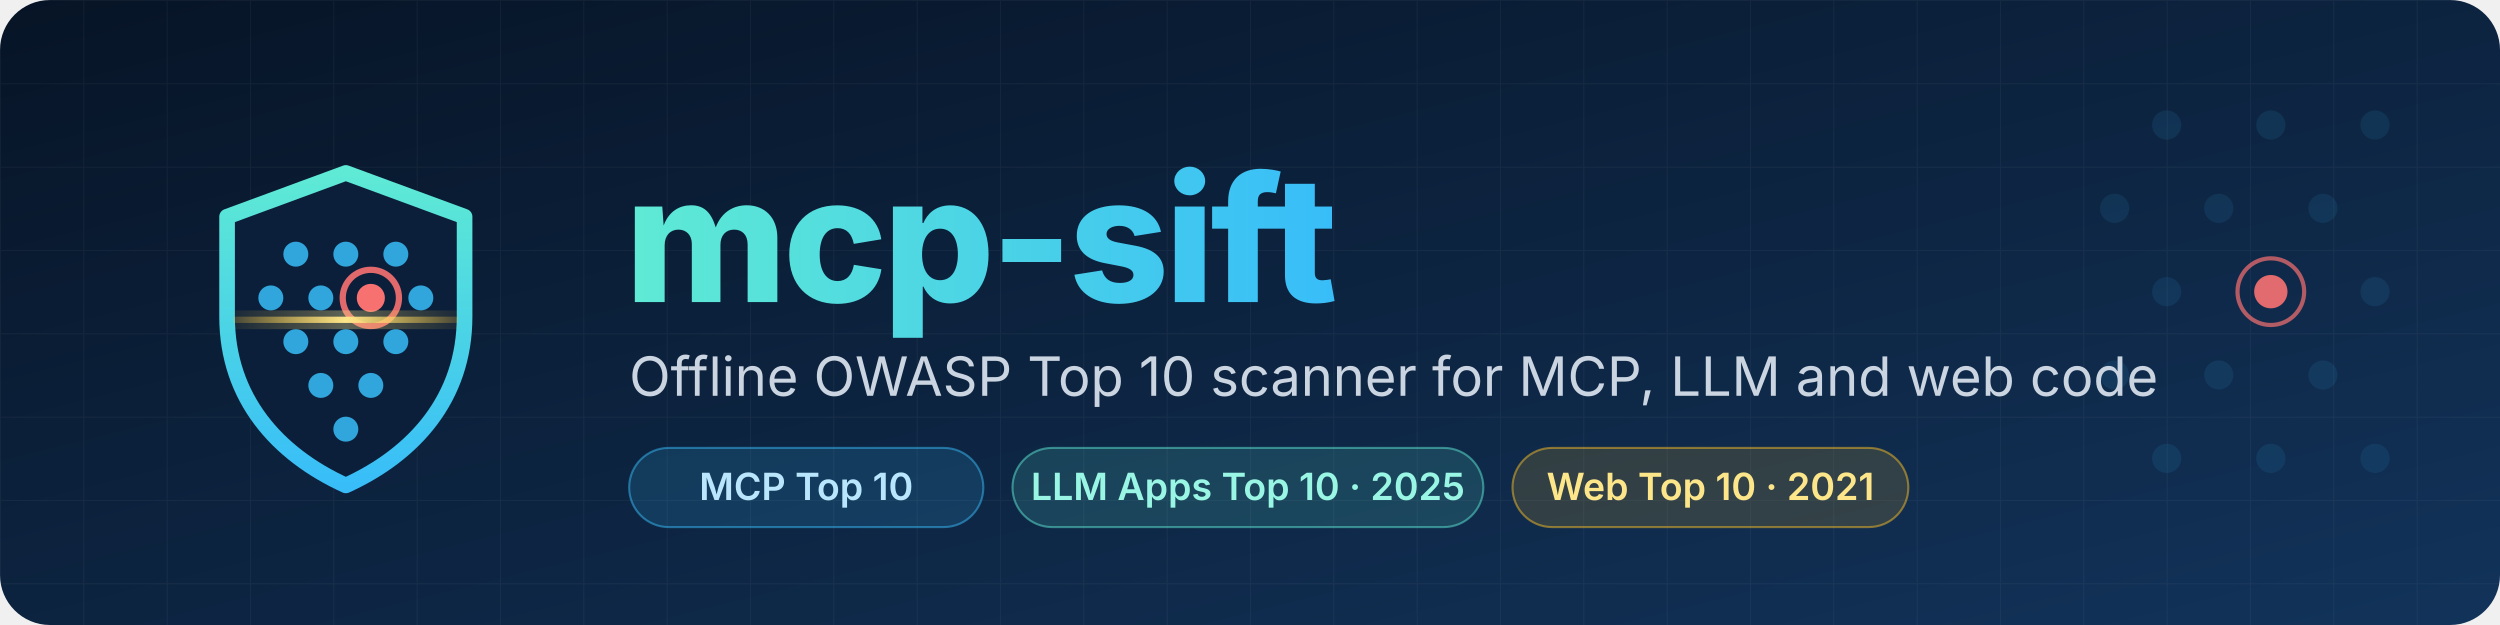
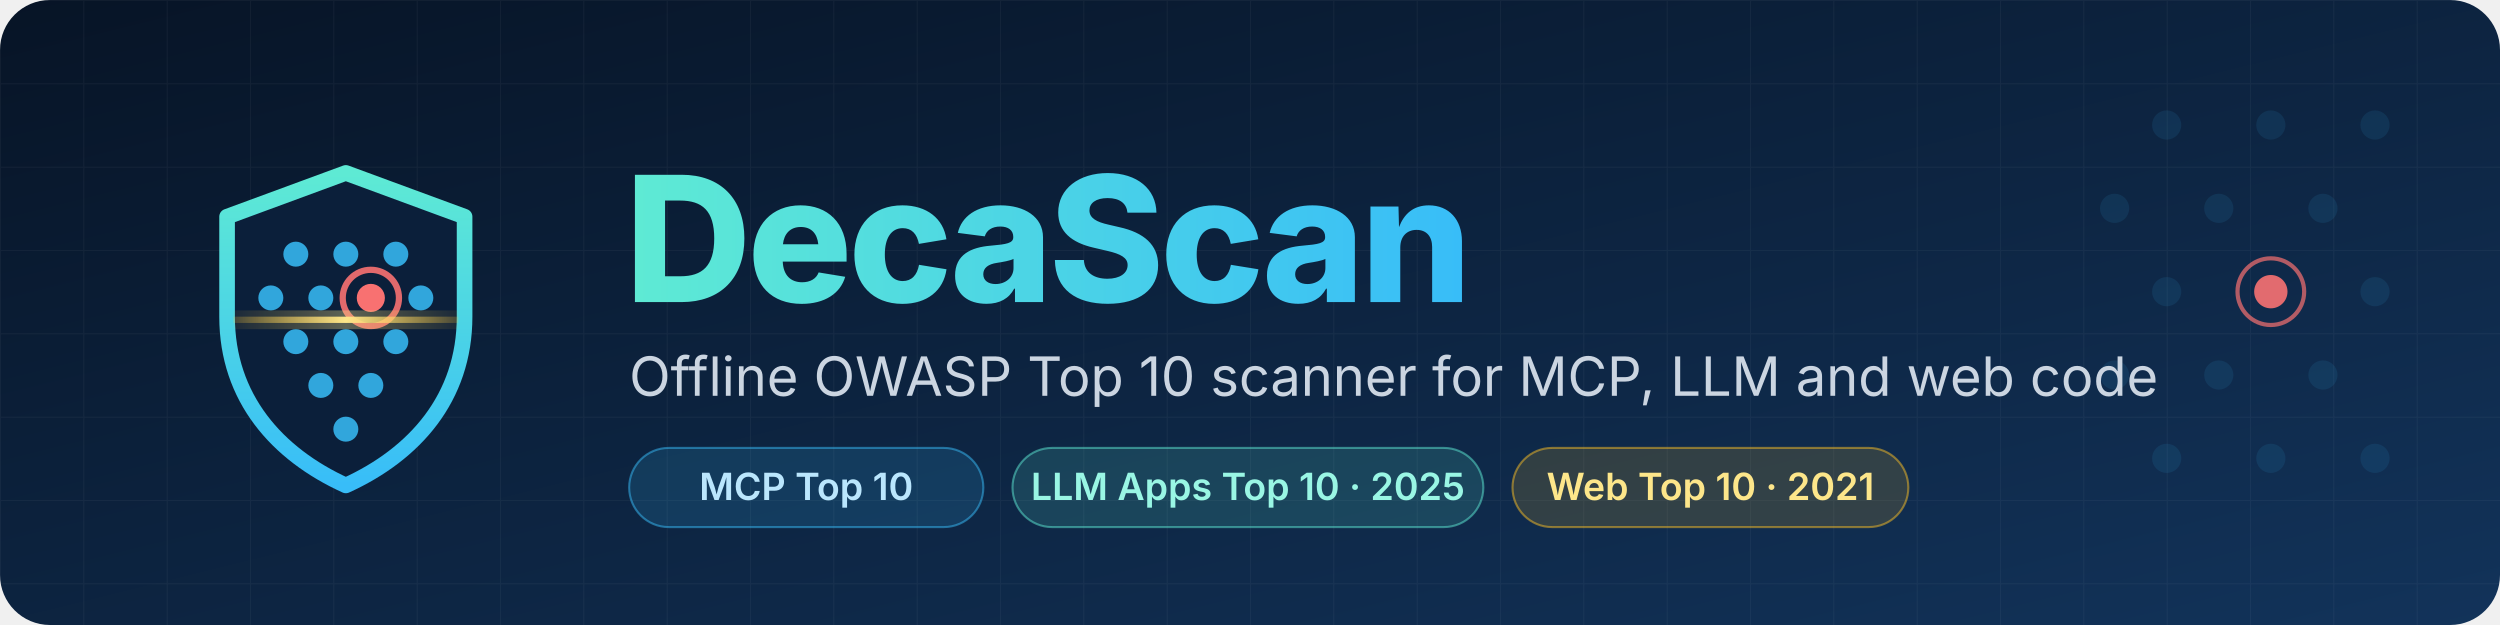
<svg xmlns="http://www.w3.org/2000/svg" viewBox="0 0 1200 300" width="1200" height="300" role="img" aria-labelledby="bt bd">
  <defs>
    <linearGradient id="bg" x1="0" y1="0" x2="1" y2="1">
      <stop offset="0" stop-color="#071426" />
      <stop offset="1" stop-color="#12335a" />
    </linearGradient>
    <linearGradient id="name" x1="0" y1="0" x2="1" y2="0">
      <stop offset="0" stop-color="#5eead4" />
      <stop offset="1" stop-color="#38bdf8" />
    </linearGradient>
    <linearGradient id="shieldStroke" x1="0" y1="0" x2="0" y2="1">
      <stop offset="0" stop-color="#5eead4" />
      <stop offset="1" stop-color="#38bdf8" />
    </linearGradient>
    <linearGradient id="scan" x1="0" y1="0" x2="1" y2="0">
      <stop offset="0" stop-color="#fbbf24" stop-opacity="0" />
      <stop offset="0.5" stop-color="#fde68a" />
      <stop offset="1" stop-color="#fbbf24" stop-opacity="0" />
    </linearGradient>
    <clipPath id="shieldInside">
      <path d="M64 16 L100 29 V60 C100 85 85 102 64 111 C43 102 28 85 28 60 V29 Z" />
    </clipPath>
    <pattern id="grid" width="40" height="40" patternUnits="userSpaceOnUse">
      <path d="M40 0H0V40" fill="none" stroke="#ffffff" stroke-opacity="0.04" stroke-width="1" />
    </pattern>
  </defs>
  <rect width="1200" height="300" rx="24" fill="url(#bg)" />
  <rect width="1200" height="300" rx="24" fill="url(#grid)" />
  <g fill="#38bdf8" fill-opacity="0.10">
    <circle cx="1040" cy="60" r="7" />
    <circle cx="1090" cy="60" r="7" />
    <circle cx="1140" cy="60" r="7" />
    <circle cx="1015" cy="100" r="7" />
    <circle cx="1065" cy="100" r="7" />
    <circle cx="1115" cy="100" r="7" />
    <circle cx="1040" cy="140" r="7" />
    <circle cx="1090" cy="140" r="7" />
    <circle cx="1140" cy="140" r="7" />
    <circle cx="1015" cy="180" r="7" />
    <circle cx="1065" cy="180" r="7" />
    <circle cx="1115" cy="180" r="7" />
    <circle cx="1040" cy="220" r="7" />
    <circle cx="1090" cy="220" r="7" />
    <circle cx="1140" cy="220" r="7" />
  </g>
  <circle cx="1090" cy="140" r="8" fill="#f87171" fill-opacity="0.9" />
  <circle cx="1090" cy="140" r="16" fill="none" stroke="#f87171" stroke-opacity="0.7" stroke-width="2" />
  <g transform="translate(70 62) scale(1.5)">
    <path d="M64 14 L102 28 V60 C102 86 86 104 64 114 C42 104 26 86 26 60 V28 Z" fill="#0b1f3a" stroke="url(#shieldStroke)" stroke-width="5" stroke-linejoin="round" />
    <g clip-path="url(#shieldInside)">
      <g fill="#38bdf8" fill-opacity="0.85">
        <circle cx="48" cy="40" r="4" />
        <circle cx="64" cy="40" r="4" />
        <circle cx="80" cy="40" r="4" />
        <circle cx="40" cy="54" r="4" />
        <circle cx="56" cy="54" r="4" />
        <circle cx="88" cy="54" r="4" />
        <circle cx="48" cy="68" r="4" />
        <circle cx="64" cy="68" r="4" />
        <circle cx="80" cy="68" r="4" />
        <circle cx="56" cy="82" r="4" />
        <circle cx="72" cy="82" r="4" />
        <circle cx="64" cy="96" r="4" />
      </g>
      <circle cx="72" cy="54" r="4.5" fill="#f87171" />
      <circle cx="72" cy="54" r="9" fill="none" stroke="#f87171" stroke-width="2" stroke-opacity="0.9" />
      <rect x="20" y="58" width="88" height="6" fill="url(#scan)" opacity="0.35" />
      <rect x="20" y="60" width="88" height="2" fill="url(#scan)" />
    </g>
  </g>
  <g font-family="Inter, -apple-system, 'Segoe UI', Helvetica, Arial, sans-serif">
-     <text x="300" y="145" font-size="84" font-weight="800" fill="url(#name)" letter-spacing="-2">mcp-sift</text>
+     <text x="300" y="145" font-size="84" font-weight="800" fill="url(#name)" letter-spacing="-2">DecaScan</text>
    <text x="302" y="190" font-size="26" fill="#cbd5e1">Offline OWASP Top 10 scanner for MCP, LLM and web code</text>
    <g font-size="18" font-weight="600">
      <rect x="302" y="215" width="170" height="38" rx="19" fill="#38bdf8" fill-opacity="0.15" stroke="#38bdf8" stroke-opacity="0.5" />
      <text x="387" y="240" text-anchor="middle" fill="#bae6fd">MCP Top 10</text>
      <rect x="486" y="215" width="226" height="38" rx="19" fill="#5eead4" fill-opacity="0.15" stroke="#5eead4" stroke-opacity="0.5" />
      <text x="599" y="240" text-anchor="middle" fill="#99f6e4">LLM Apps Top 10 · 2025</text>
      <rect x="726" y="215" width="190" height="38" rx="19" fill="#fbbf24" fill-opacity="0.15" stroke="#fbbf24" stroke-opacity="0.5" />
      <text x="821" y="240" text-anchor="middle" fill="#fde68a">Web Top 10 · 2021</text>
    </g>
  </g>
</svg>
